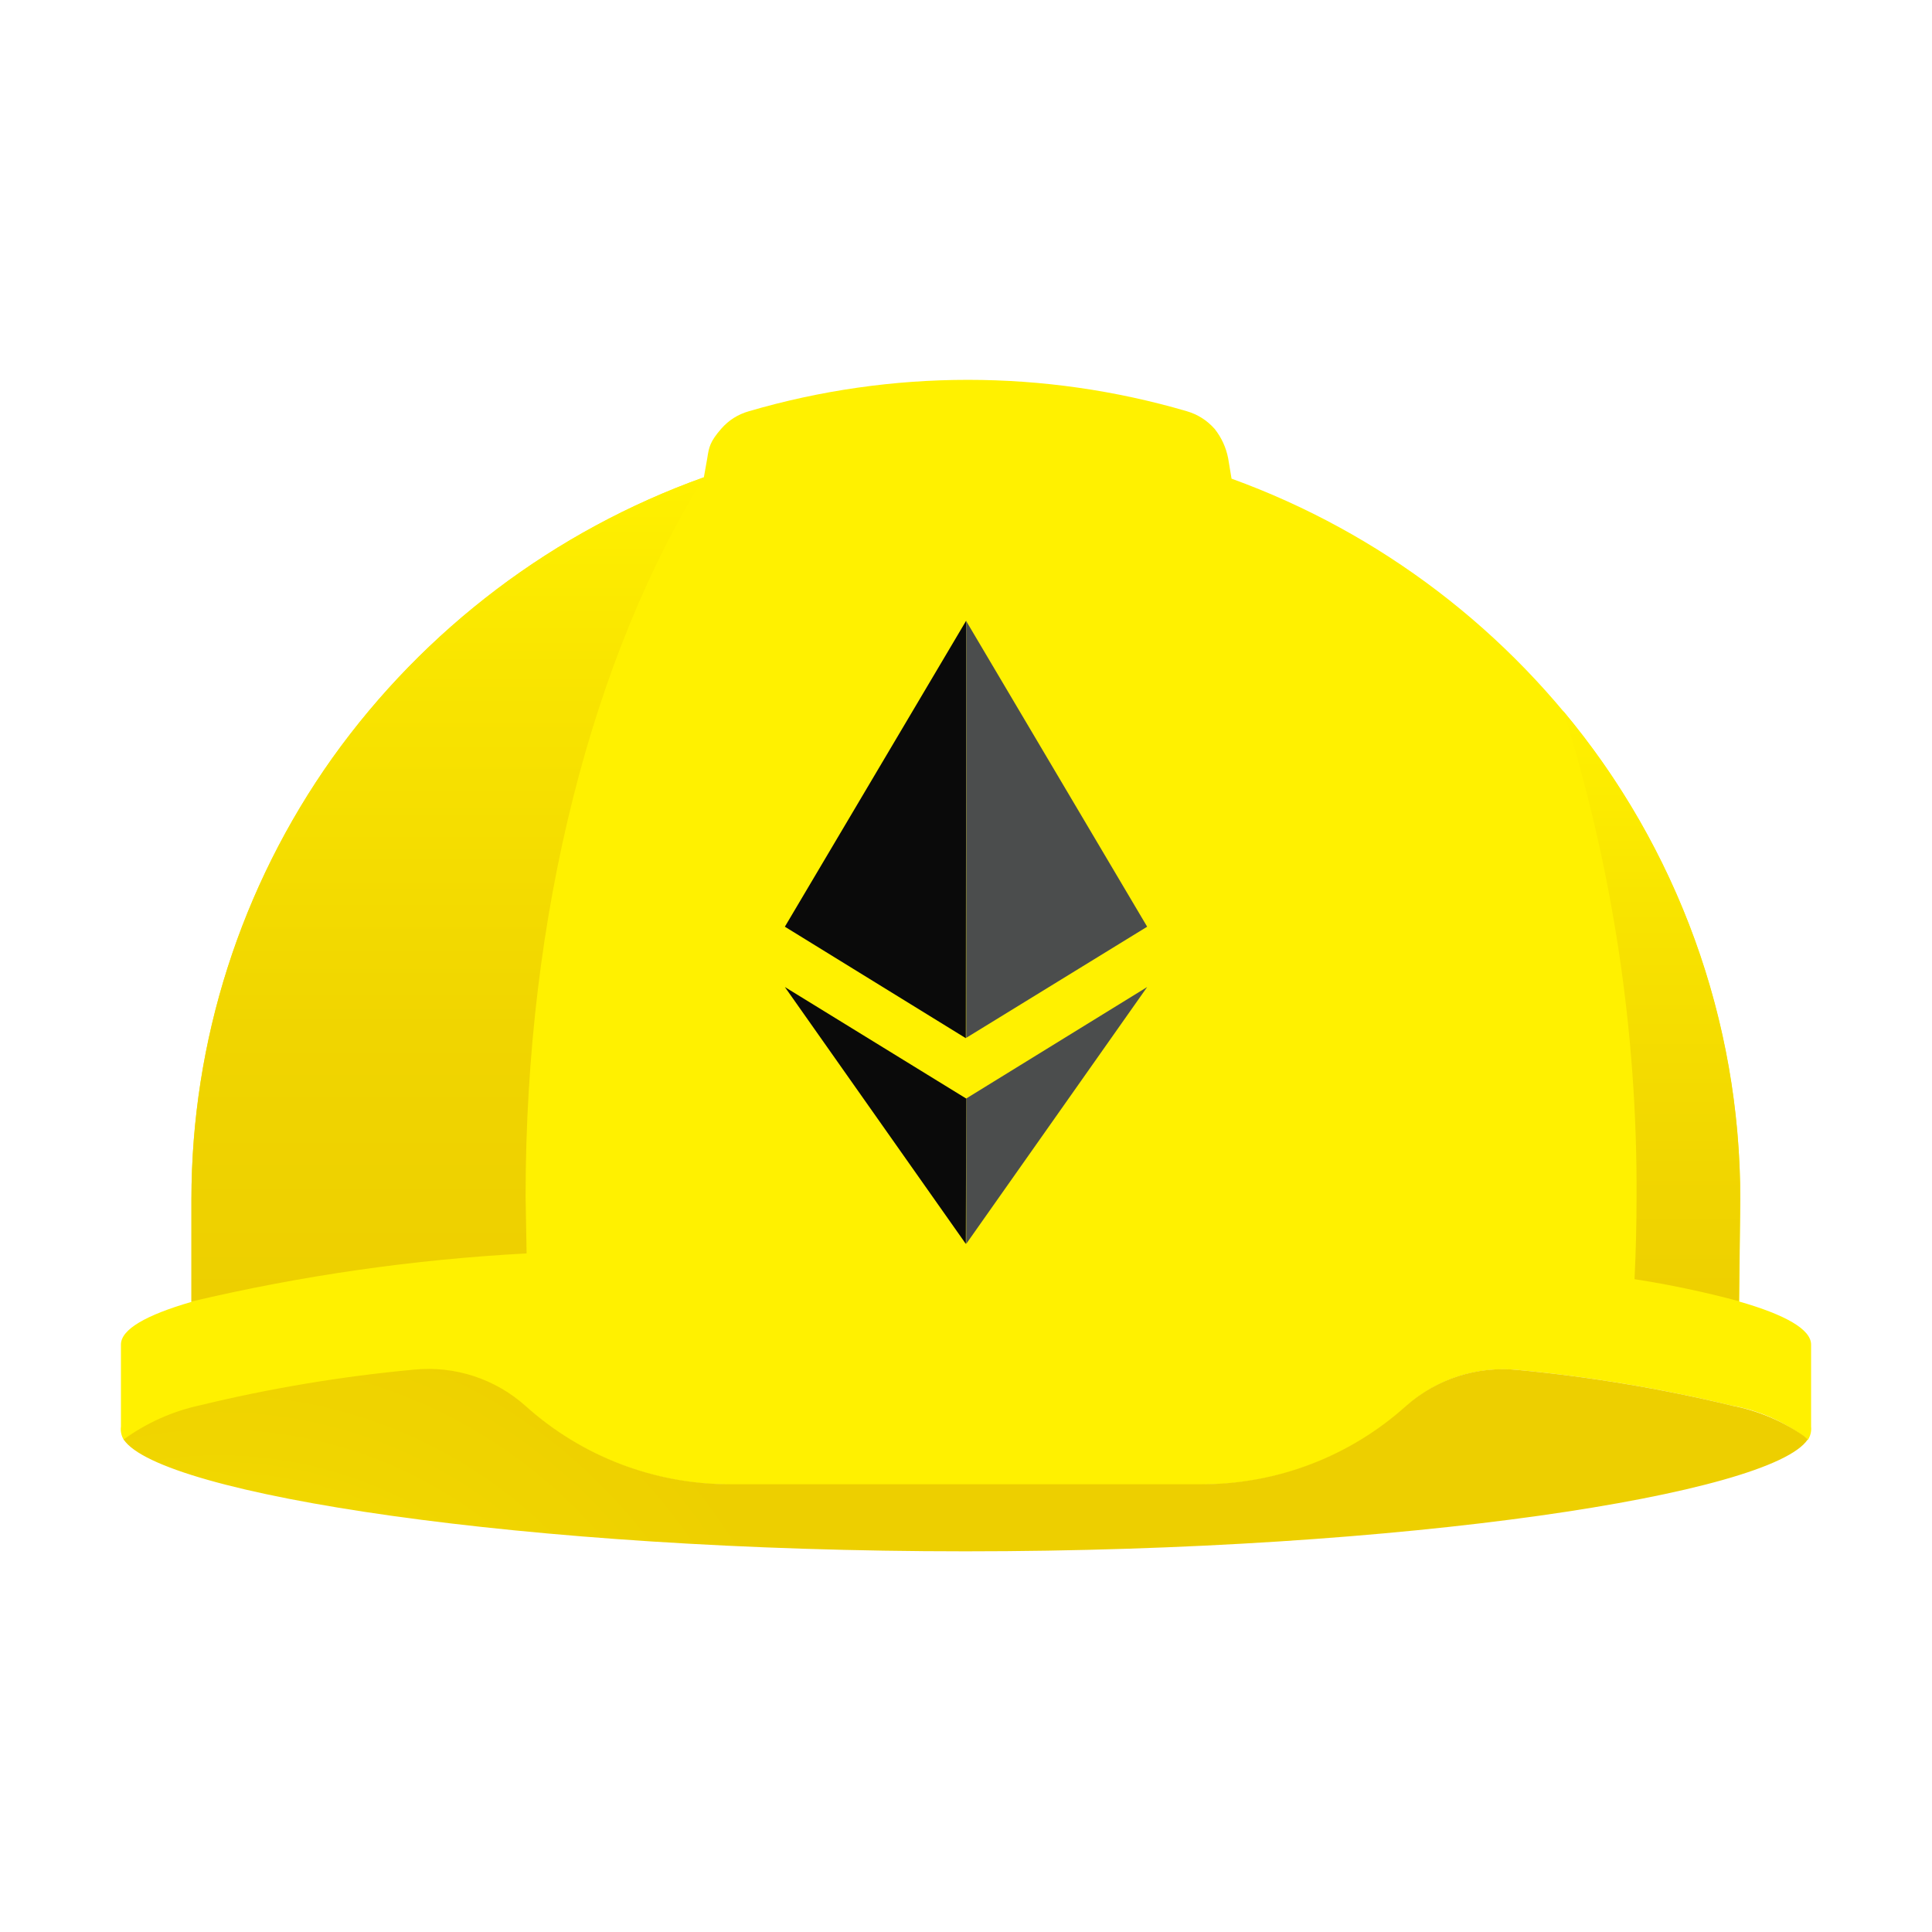
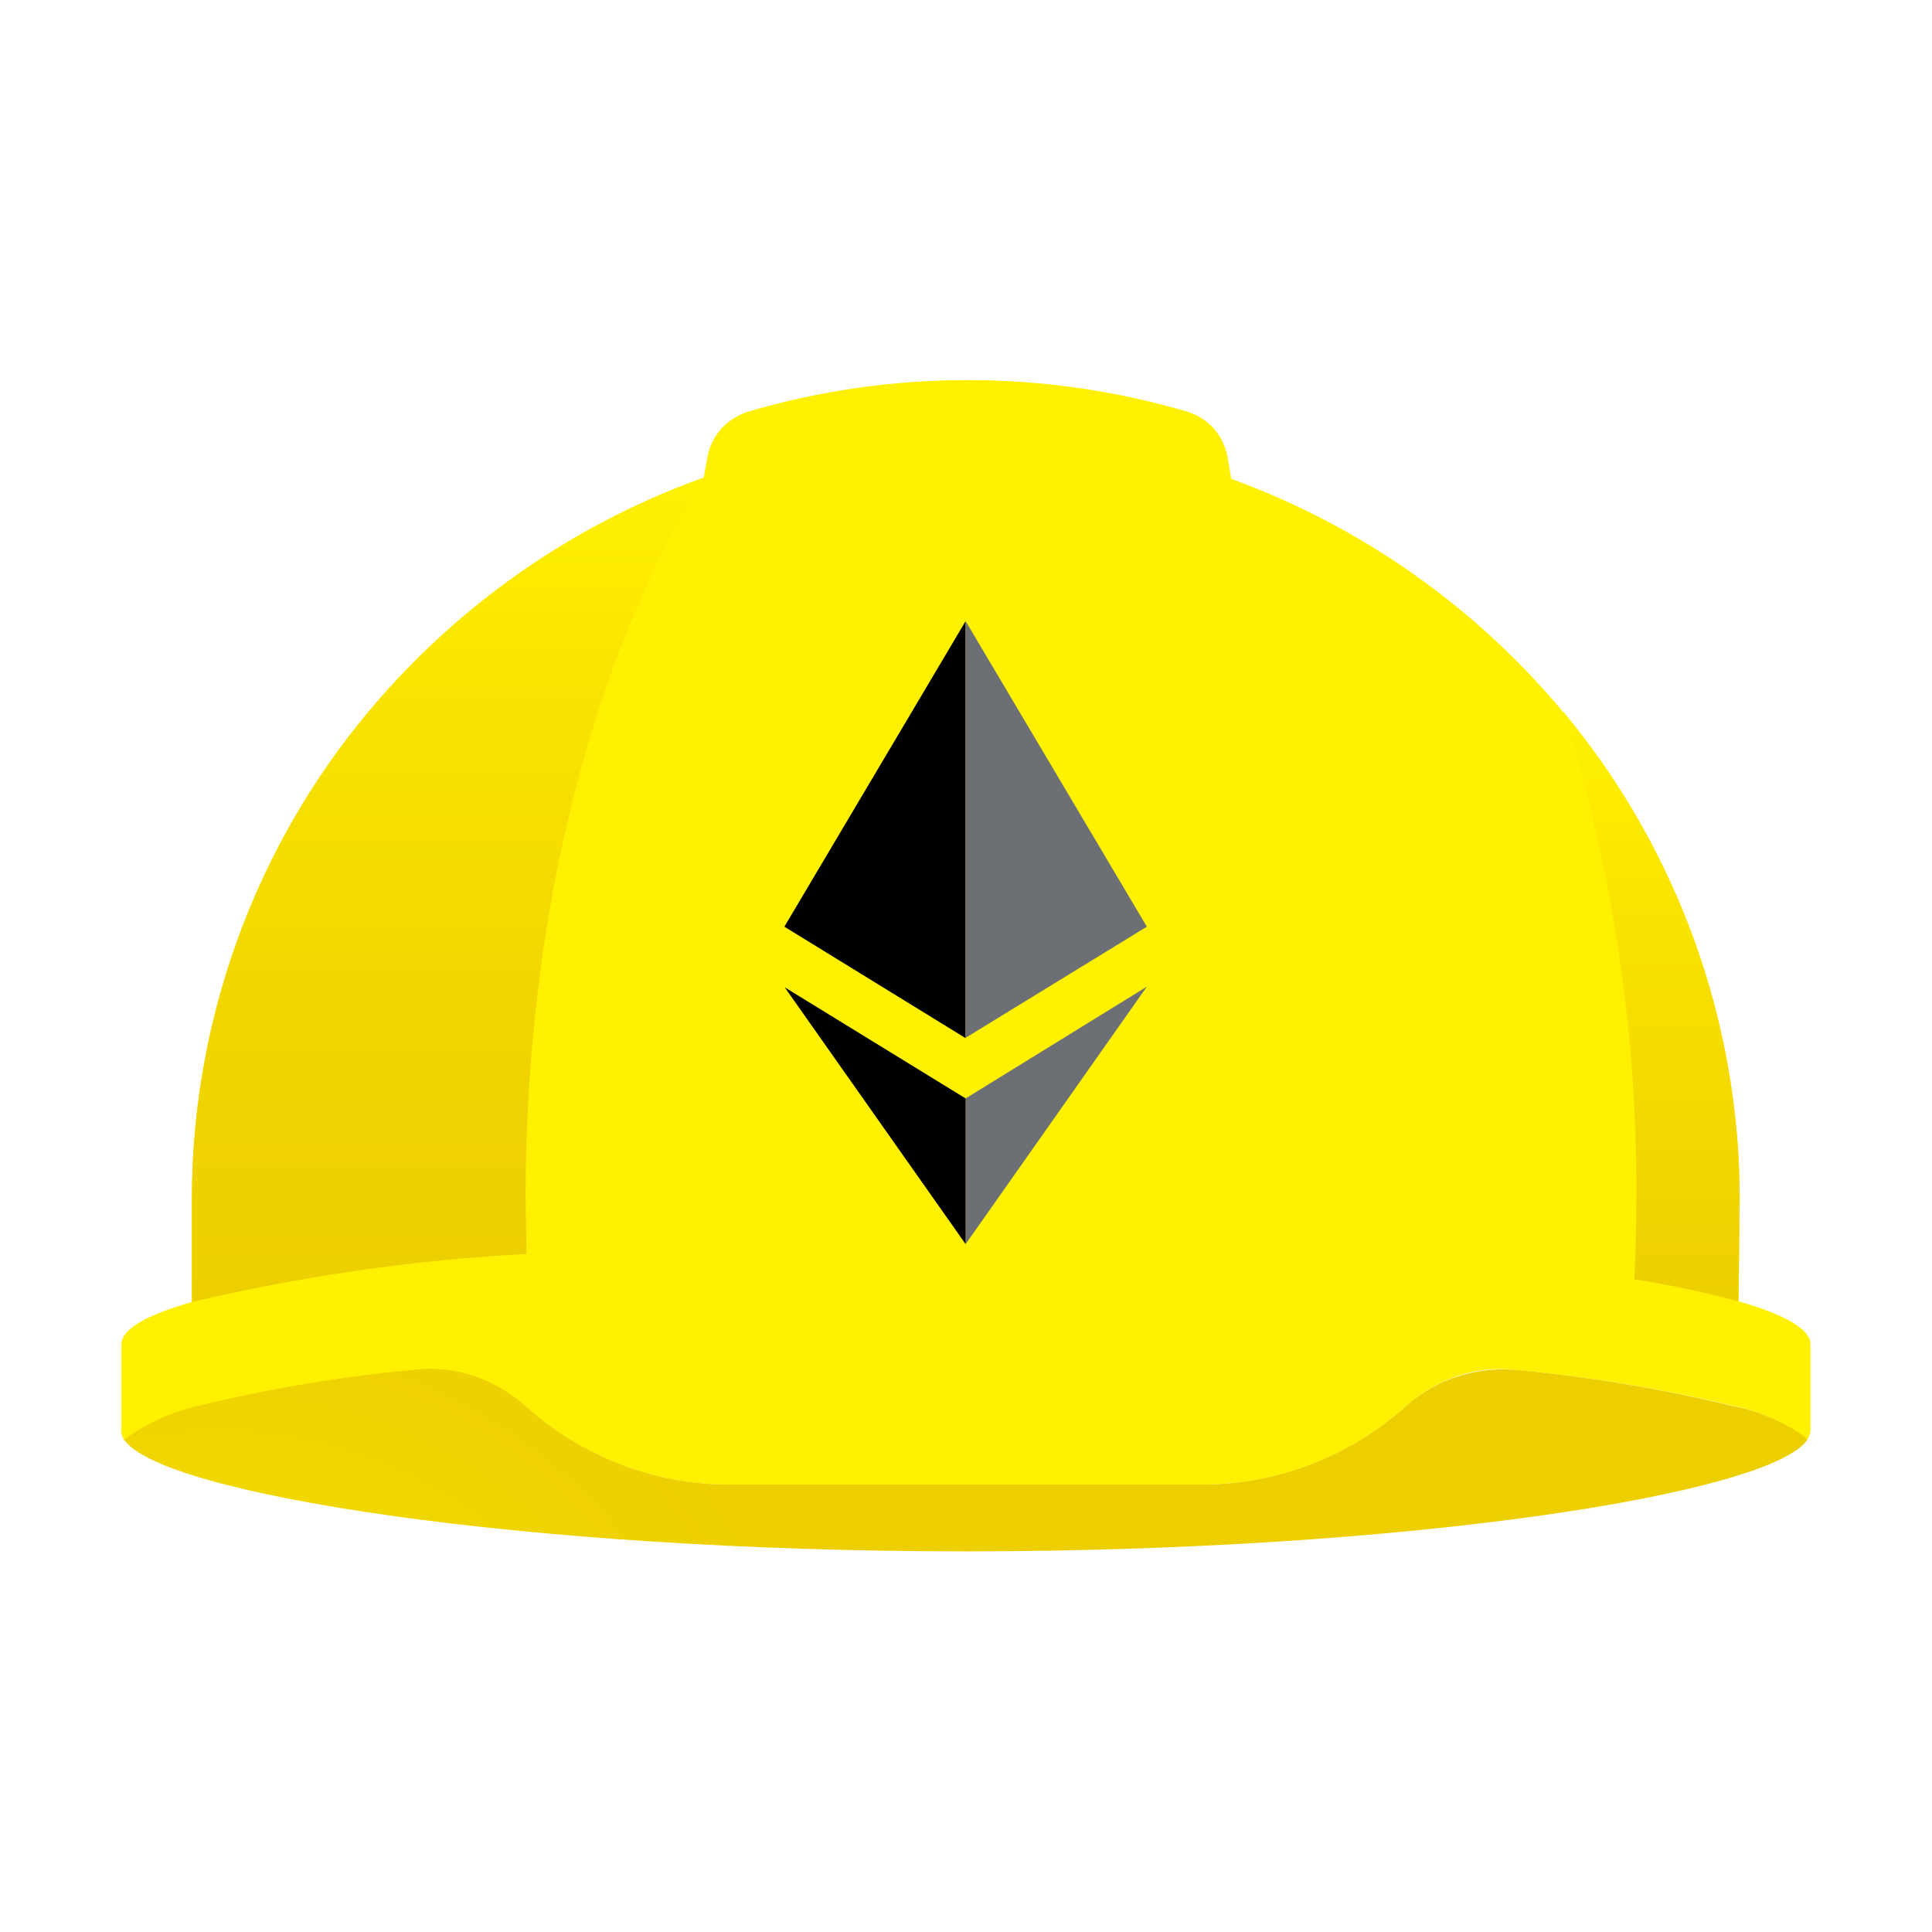
<svg xmlns="http://www.w3.org/2000/svg" viewBox="0 0 64 64">
-   <g transform="translate(-169.18 -177.28)scale(1.12269)">
+   <g transform="translate(4 11.8)scale(1.12219)">
    <defs>
-       <linearGradient id="hhl-a" x1="10.56" x2="10.56" y1="30.51" y2="6.19" gradientUnits="userSpaceOnUse">
-         <stop stop-color="#edcf00" />
-         <stop offset=".33" stop-color="#f0d500" />
-         <stop offset=".77" stop-color="#f9e500" />
-         <stop offset="1" stop-color="#fff100" />
+       <linearGradient id="hhl-a" x1="9.65" x2="9.65" y1="27.92" y2="3.59" gradientUnits="userSpaceOnUse">
+         <stop stop-color="#EDCF00" />
+         <stop offset=".33" stop-color="#F0D500" />
+         <stop offset=".77" stop-color="#F9E500" />
+         <stop offset="1" stop-color="#FFF100" />
      </linearGradient>
-       <linearGradient id="hhl-b" x1="46.09" x2="46.09" y1="30.69" y2="13.09" gradientUnits="userSpaceOnUse">
-         <stop stop-color="#edcf00" />
-         <stop offset=".59" stop-color="#f7e100" />
-         <stop offset="1" stop-color="#fff100" />
+       <linearGradient id="hhl-b" x1="45.18" x2="45.18" y1="28.09" y2="10.49" gradientUnits="userSpaceOnUse">
+         <stop stop-color="#EDCF00" />
+         <stop offset=".59" stop-color="#F7E100" />
+         <stop offset="1" stop-color="#FFF100" />
      </linearGradient>
-       <radialGradient id="hhl-c" cx="0" cy="0" r="1" gradientTransform="matrix(18.5398 0 0 18.4136 3.7 47.13)" gradientUnits="userSpaceOnUse">
-         <stop stop-color="#fff100" />
-         <stop offset=".23" stop-color="#f9e500" />
-         <stop offset=".67" stop-color="#f0d500" />
-         <stop offset="1" stop-color="#edcf00" />
+       <radialGradient id="hhl-c" cx="0" cy="0" r="1" gradientTransform="matrix(18.5398 0 0 18.4136 2.8 44.54)" gradientUnits="userSpaceOnUse">
+         <stop stop-color="#FFF100" />
+         <stop offset=".23" stop-color="#F9E500" />
+         <stop offset=".67" stop-color="#F0D500" />
+         <stop offset="1" stop-color="#EDCF00" />
      </radialGradient>
    </defs>
-     <path fill="#fff100" d="M204.13 200v-2.42c0-.45-.76-.88-2.12-1.27l.03-3.01a22.5 22.5 0 0 0-4.12-12.98c-2.7-3.8-6.5-6.7-10.89-8.29l-.1-.6a2 2 0 0 0-.4-.87q-.34-.38-.82-.52a23 23 0 0 0-12.92 0q-.49.14-.82.52c-.33.38-.36.54-.41.87l-.1.56a23 23 0 0 0-10.96 8.28 22.5 22.5 0 0 0-4.16 13.03v3.02c-1.34.39-2.08.81-2.08 1.26V200a.6.6 0 0 0 .09.4 6 6 0 0 1 2.24-1 44 44 0 0 1 6.3-1.05 4.3 4.3 0 0 1 3.31 1.06 9 9 0 0 0 6.01 2.3h13.96c2.22 0 4.37-.82 6.01-2.3.9-.82 2.1-1.2 3.31-1.08q3.19.3 6.3 1.05a5 5 0 0 1 2.13.92l.11.1a.6.6 0 0 0 .1-.4" />
-     <g>
-       <path fill="url(#hhl-a)" d="m12.89 29.1-.03-1.68c0-8.42 2-15.96 5.26-21.23a23 23 0 0 0-10.96 8.28A22.5 22.5 0 0 0 3 27.49v3.02a56 56 0 0 1 9.89-1.42" transform="translate(153.34 165.8)" />
-       <path fill="url(#hhl-b)" d="M48.7 27.49a22.4 22.4 0 0 0-5.22-14.4 47 47 0 0 1 2.16 14.33q0 1.23-.06 2.43a29 29 0 0 1 3.08.65z" transform="translate(153.34 165.8)" />
-       <path fill="url(#hhl-c)" d="M48.45 33.58q-3.12-.75-6.3-1.05a4.3 4.3 0 0 0-3.31 1.06 9 9 0 0 1-6.01 2.31H18.87a9 9 0 0 1-6-2.3 4.3 4.3 0 0 0-3.31-1.08 44 44 0 0 0-6.3 1.05A6 6 0 0 0 1 34.58c1.06 1.61 11.78 3.3 24.84 3.3s23.79-1.7 24.85-3.3l-.11-.1a5.5 5.5 0 0 0-2.14-.9" transform="translate(153.34 165.8)" />
-     </g>
-     <path fill="#0a0a0a" d="m179.2 176.22-5.35 9.03 5.34 3.29z" />
-     <path fill="#4b4d4d" d="M179.2 176.23v12.3l5.34-3.28zm0 14.09v4.29l5.34-7.58z" />
-     <path fill="#0a0a0a" d="m179.2 190.32-5.35-3.29 5.34 7.58z" />
+     <path fill="#FFF100" d="M49.88 31.6v-2.43c0-.45-.76-.88-2.12-1.27l.03-3a22.5 22.5 0 0 0-4.12-12.98 23 23 0 0 0-10.89-8.3l-.1-.6q-.08-.49-.4-.87-.34-.38-.82-.52a23 23 0 0 0-12.92 0q-.48.15-.82.52-.33.38-.41.87l-.1.56a23 23 0 0 0-10.96 8.29A22.5 22.5 0 0 0 2.1 24.89v3.03c-1.34.38-2.08.8-2.08 1.25v2.42A.6.6 0 0 0 .1 32q1.02-.75 2.25-1.01 3.11-.75 6.3-1.05a4.3 4.3 0 0 1 3.3 1.06 9 9 0 0 0 6 2.31h13.97c2.23 0 4.37-.83 6.01-2.31q.67-.6 1.54-.9a4 4 0 0 1 1.77-.17q3.19.3 6.3 1.04 1.17.23 2.13.92l.11.1a.6.6 0 0 0 .1-.4" />
+     <path fill="url(#hhl-a)" d="m11.98 26.5-.03-1.68c.01-8.41 2-15.96 5.27-21.23a23 23 0 0 0-10.97 8.28A22.5 22.5 0 0 0 2.1 24.89v3.03A56 56 0 0 1 12 26.5" />
+     <path fill="url(#hhl-b)" d="M47.79 24.89c0-5.25-1.84-10.35-5.21-14.4a47 47 0 0 1 2.16 14.33q0 1.23-.06 2.43 1.55.24 3.07.65z" />
+     <path fill="url(#hhl-c)" d="M47.54 30.98q-3.11-.75-6.3-1.05a4.3 4.3 0 0 0-3.3 1.06 9 9 0 0 1-6.02 2.32H17.96a9 9 0 0 1-6-2.31q-.67-.6-1.54-.9a4 4 0 0 0-1.77-.18q-3.19.3-6.3 1.05-1.24.27-2.25 1.01c1.06 1.61 11.78 3.3 24.85 3.3 13.06 0 23.78-1.7 24.84-3.3q-.06-.04-.1-.1a5.5 5.5 0 0 0-2.15-.9" />
+     <path fill="black" d="m24.94 7.82-5.35 9.02 5.35 3.29z" />
+     <path fill="#6C6F74" d="M24.94 7.82v12.3l5.35-3.28z" />
+     <path fill="#6C6F74" d="M24.94 21.91v4.3l5.35-7.6z" />
+     <path fill="black" d="m24.94 21.91-5.34-3.28 5.34 7.58z" />
  </g>
</svg>
